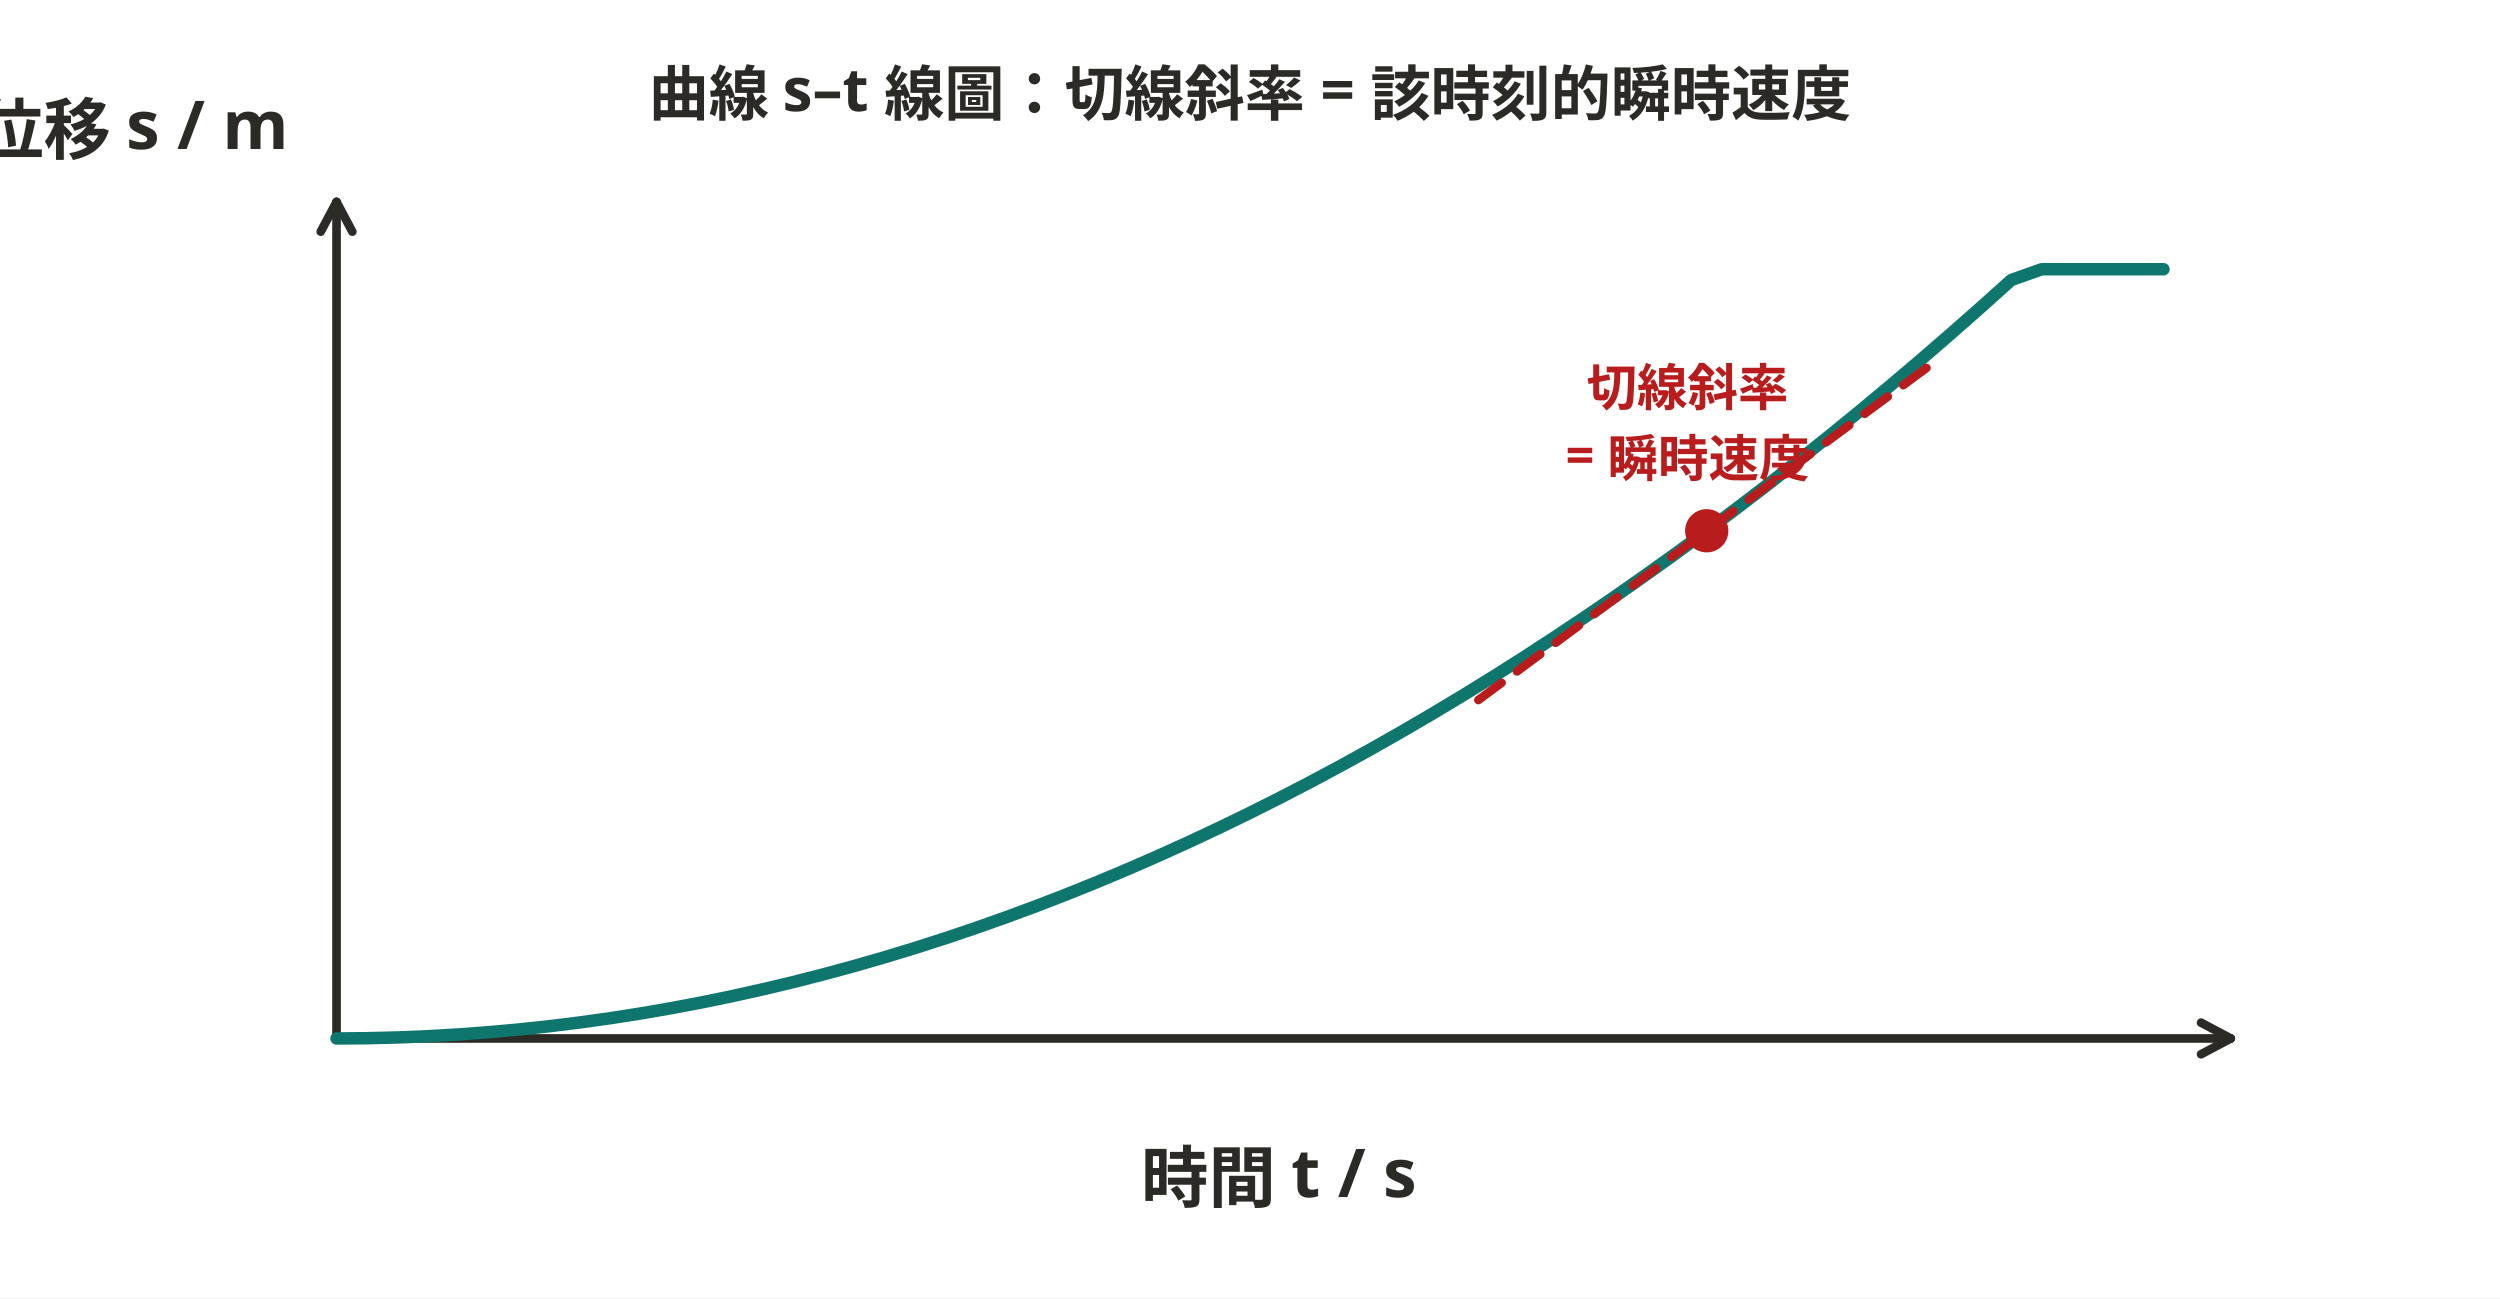
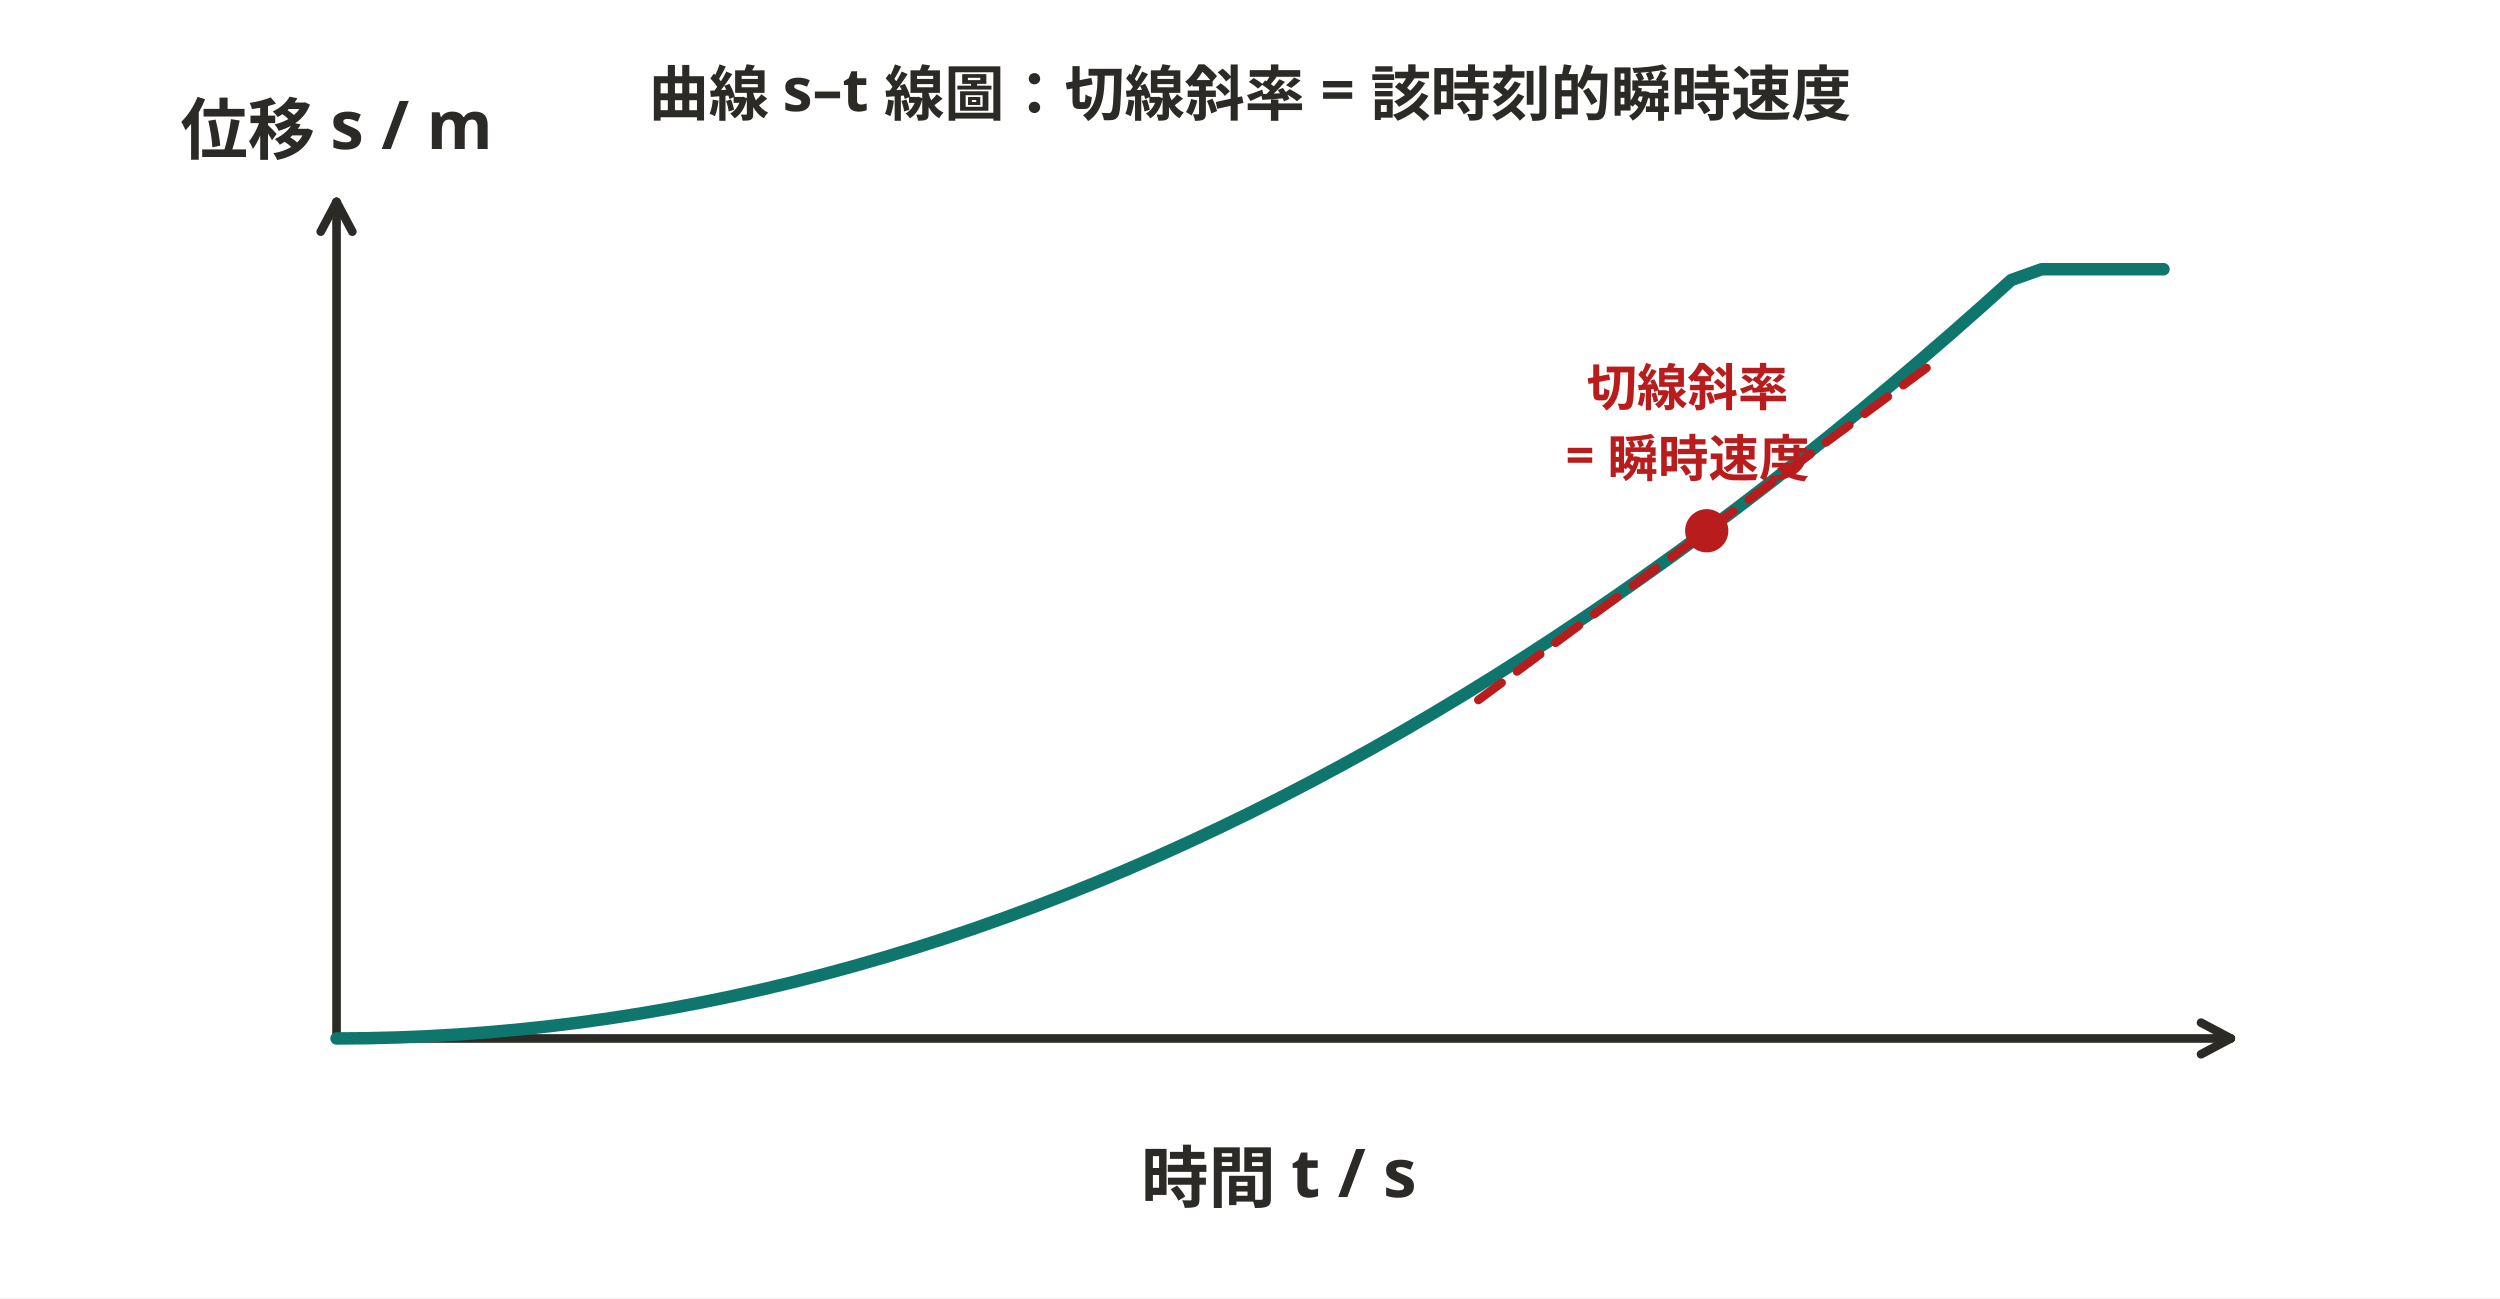
<svg xmlns="http://www.w3.org/2000/svg" viewBox="0 0 520 270" width="520" height="270" font-family="'Microsoft JhengHei','PingFang TC','Noto Sans TC',system-ui,sans-serif">
  <rect x="0" y="0" width="520" height="270" fill="#ffffff" />
  <line x1="70" y1="216" x2="464" y2="216" stroke="#2b2a26" stroke-width="1.8" stroke-linecap="round" />
  <line x1="464" y1="216" x2="457.819" y2="219.286" stroke="#2b2a26" stroke-width="1.8" stroke-linecap="round" />
  <line x1="464" y1="216" x2="457.819" y2="212.714" stroke="#2b2a26" stroke-width="1.8" stroke-linecap="round" />
  <line x1="70" y1="216" x2="70" y2="42" stroke="#2b2a26" stroke-width="1.8" stroke-linecap="round" />
  <line x1="70" y1="42" x2="73.286" y2="48.181" stroke="#2b2a26" stroke-width="1.8" stroke-linecap="round" />
  <line x1="70" y1="42" x2="66.714" y2="48.181" stroke="#2b2a26" stroke-width="1.8" stroke-linecap="round" />
  <text x="266" y="250" font-size="14" fill="#2b2a26" text-anchor="middle" font-weight="bold">時間 t / s</text>
-   <text x="60" y="32" font-size="14" fill="#2b2a26" text-anchor="end" font-weight="bold">位移 s / m</text>
+   <text x="70" y="32" font-size="14" fill="#2b2a26" text-anchor="middle" font-weight="bold">位移 s / m</text>
  <polyline points="70,216 76.333,215.948 82.667,215.791 89,215.531 95.333,215.166 101.667,214.696 108,214.123 114.333,213.445 120.667,212.663 127,211.776 133.333,210.785 139.667,209.69 146,208.491 152.333,207.187 158.667,205.779 165,204.267 171.333,202.65 177.667,200.929 184,199.104 190.333,197.175 196.667,195.141 203,193.003 209.333,190.76 215.667,188.414 222,185.963 228.333,183.407 234.667,180.748 241,177.984 247.333,175.116 253.667,172.143 260,169.067 266.333,165.886 272.667,162.6 279,159.211 285.333,155.717 291.667,152.119 298,148.416 304.333,144.609 310.667,140.698 317,136.683 323.333,132.563 329.667,128.339 336,124.011 342.333,119.578 348.667,115.041 355,110.4 361.333,105.655 367.667,100.805 374,95.851 380.333,90.792 386.667,85.63 393,80.363 399.333,74.991 405.667,69.516 412,63.936 418.333,58.252 424.667,56 431,56 437.333,56 443.667,56 450,56" fill="none" stroke="#0f766e" stroke-width="2.6" stroke-linejoin="round" stroke-linecap="round" />
  <line x1="307.5" y1="145.6" x2="402.5" y2="75.2" stroke="#b91c1c" stroke-width="1.8" stroke-linecap="round" stroke-dasharray="6,4" />
  <circle cx="355" cy="110.4" r="4.5" fill="#b91c1c" />
  <text x="351" y="84.4" font-size="10.5" fill="#b91c1c" text-anchor="middle" font-weight="bold">切線斜率</text>
  <text x="351" y="98.4" font-size="10.5" fill="#b91c1c" text-anchor="middle" font-weight="bold">= 瞬時速度</text>
  <text x="260" y="24" font-size="12.5" fill="#2b2a26" text-anchor="middle" font-weight="bold">曲線 s–t 線圖：切線斜率 = 該時刻的瞬時速度</text>
</svg>
